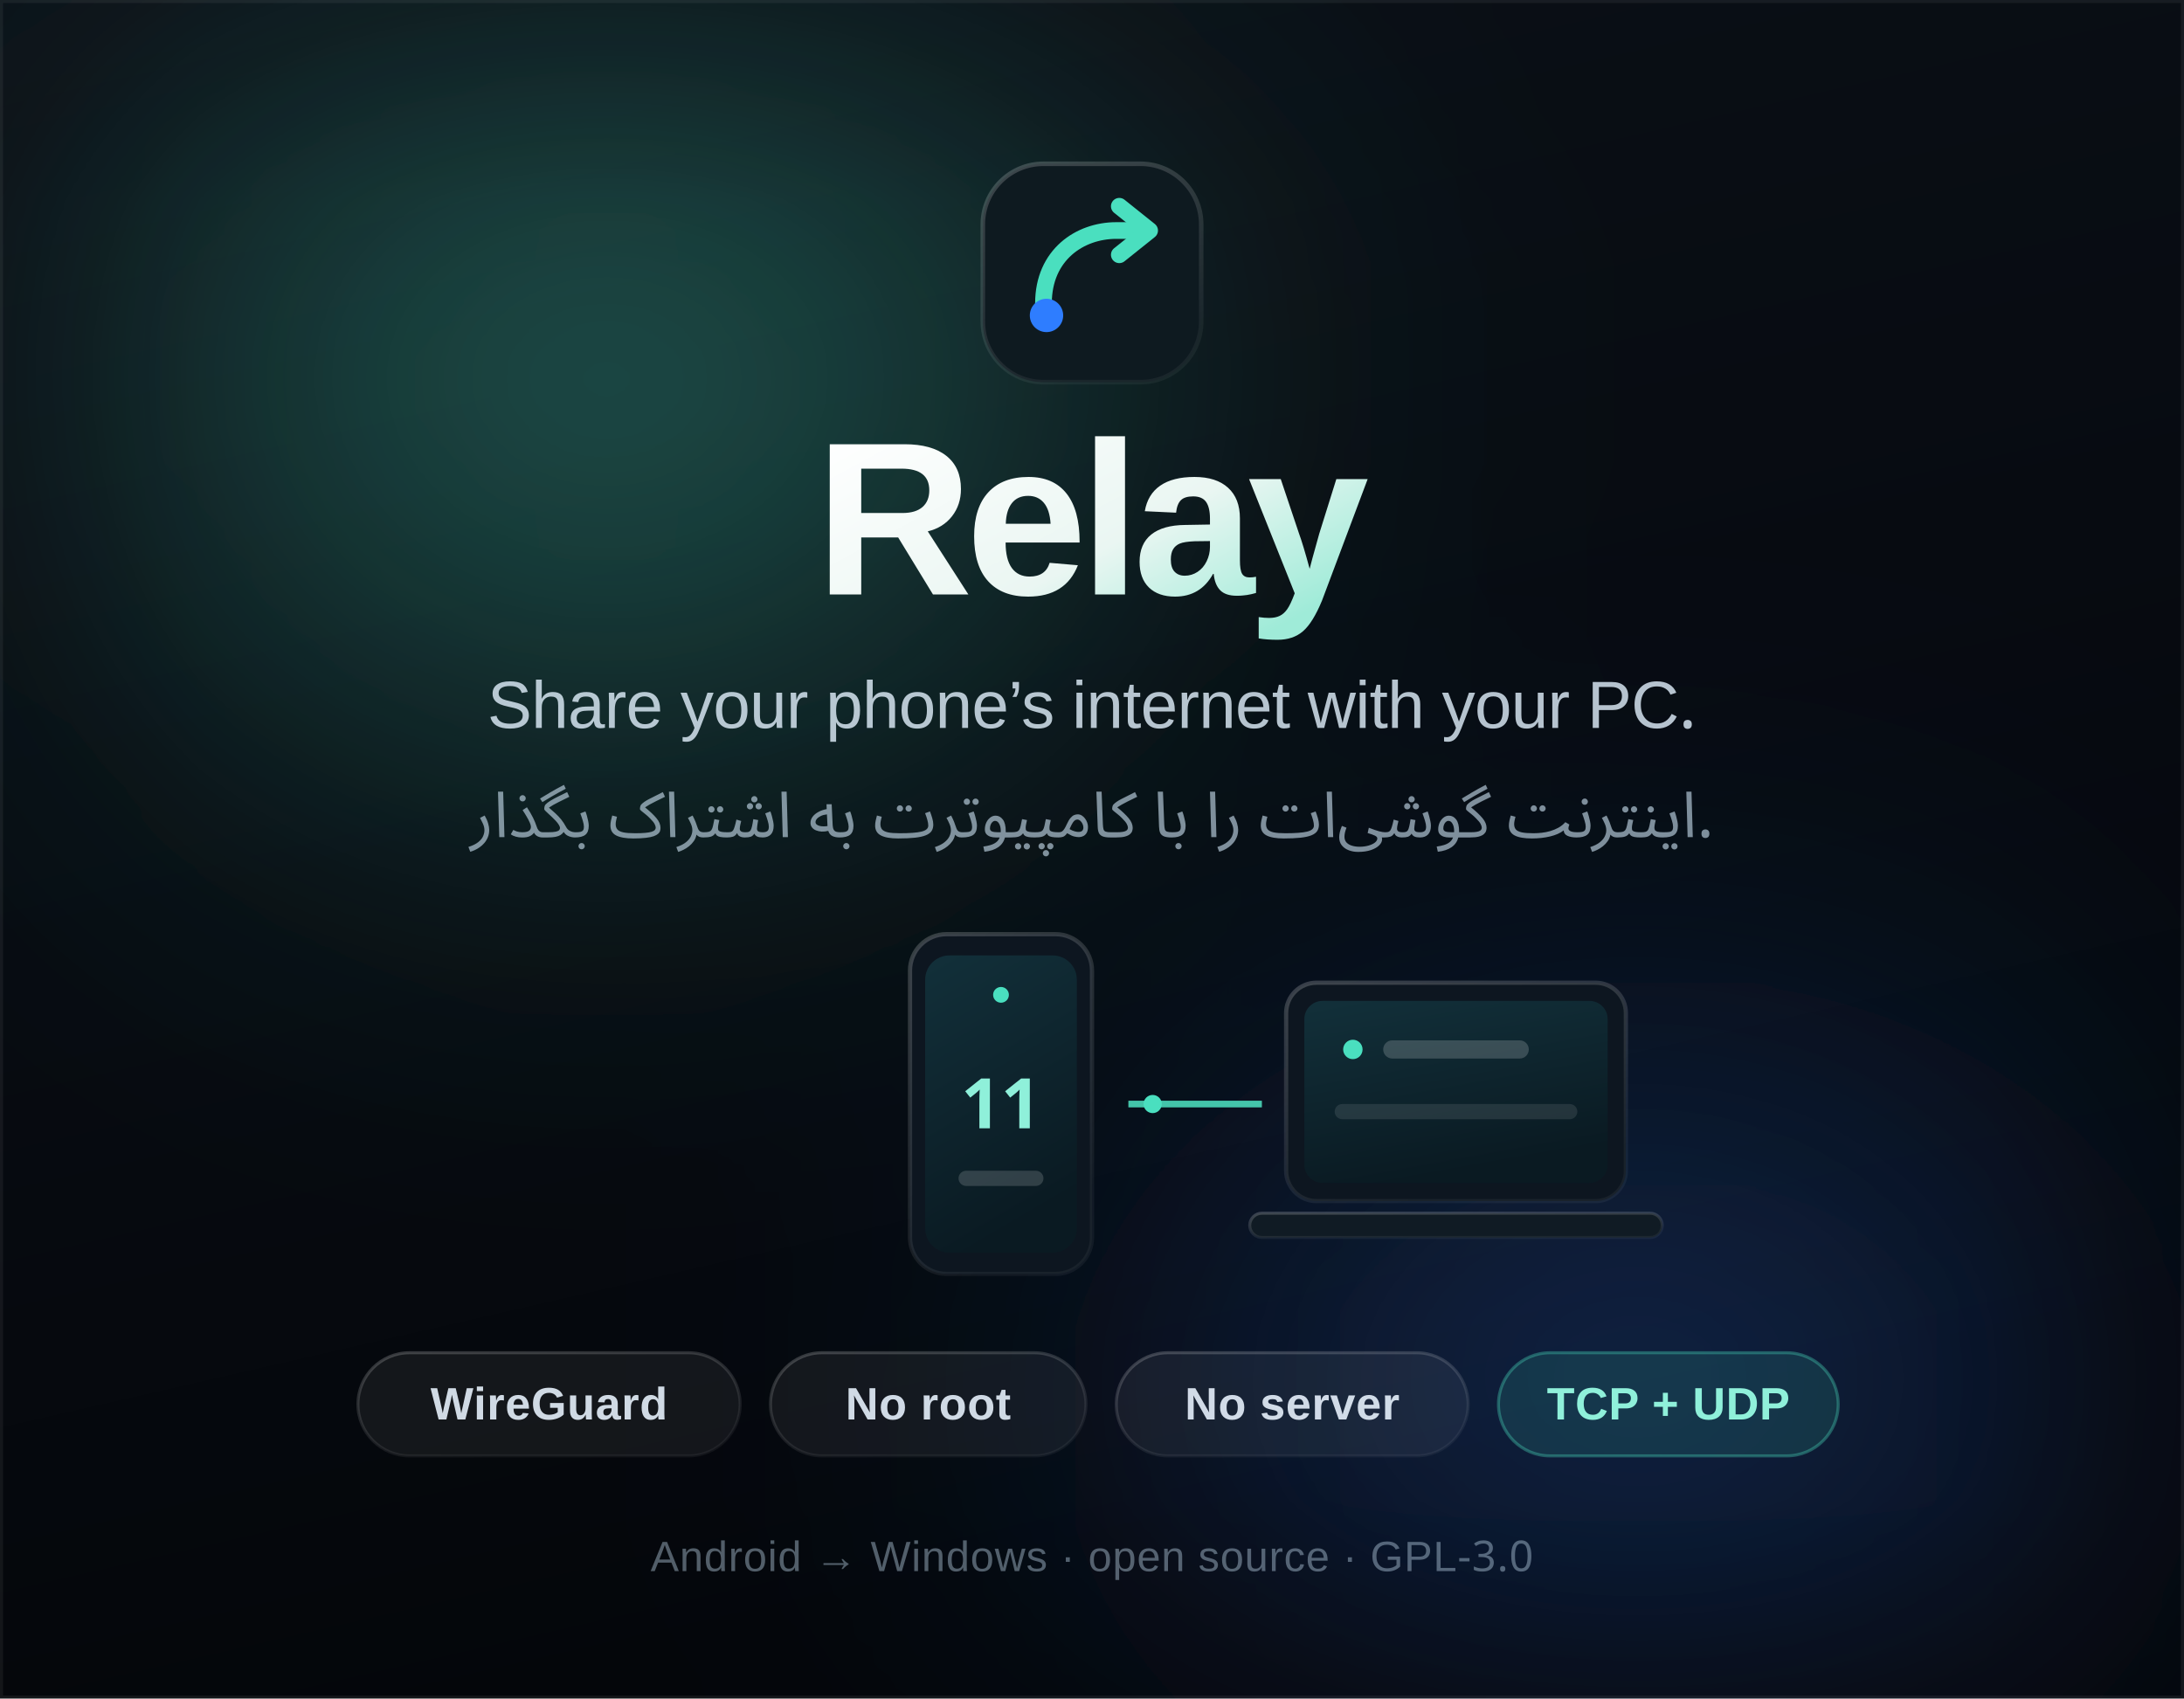
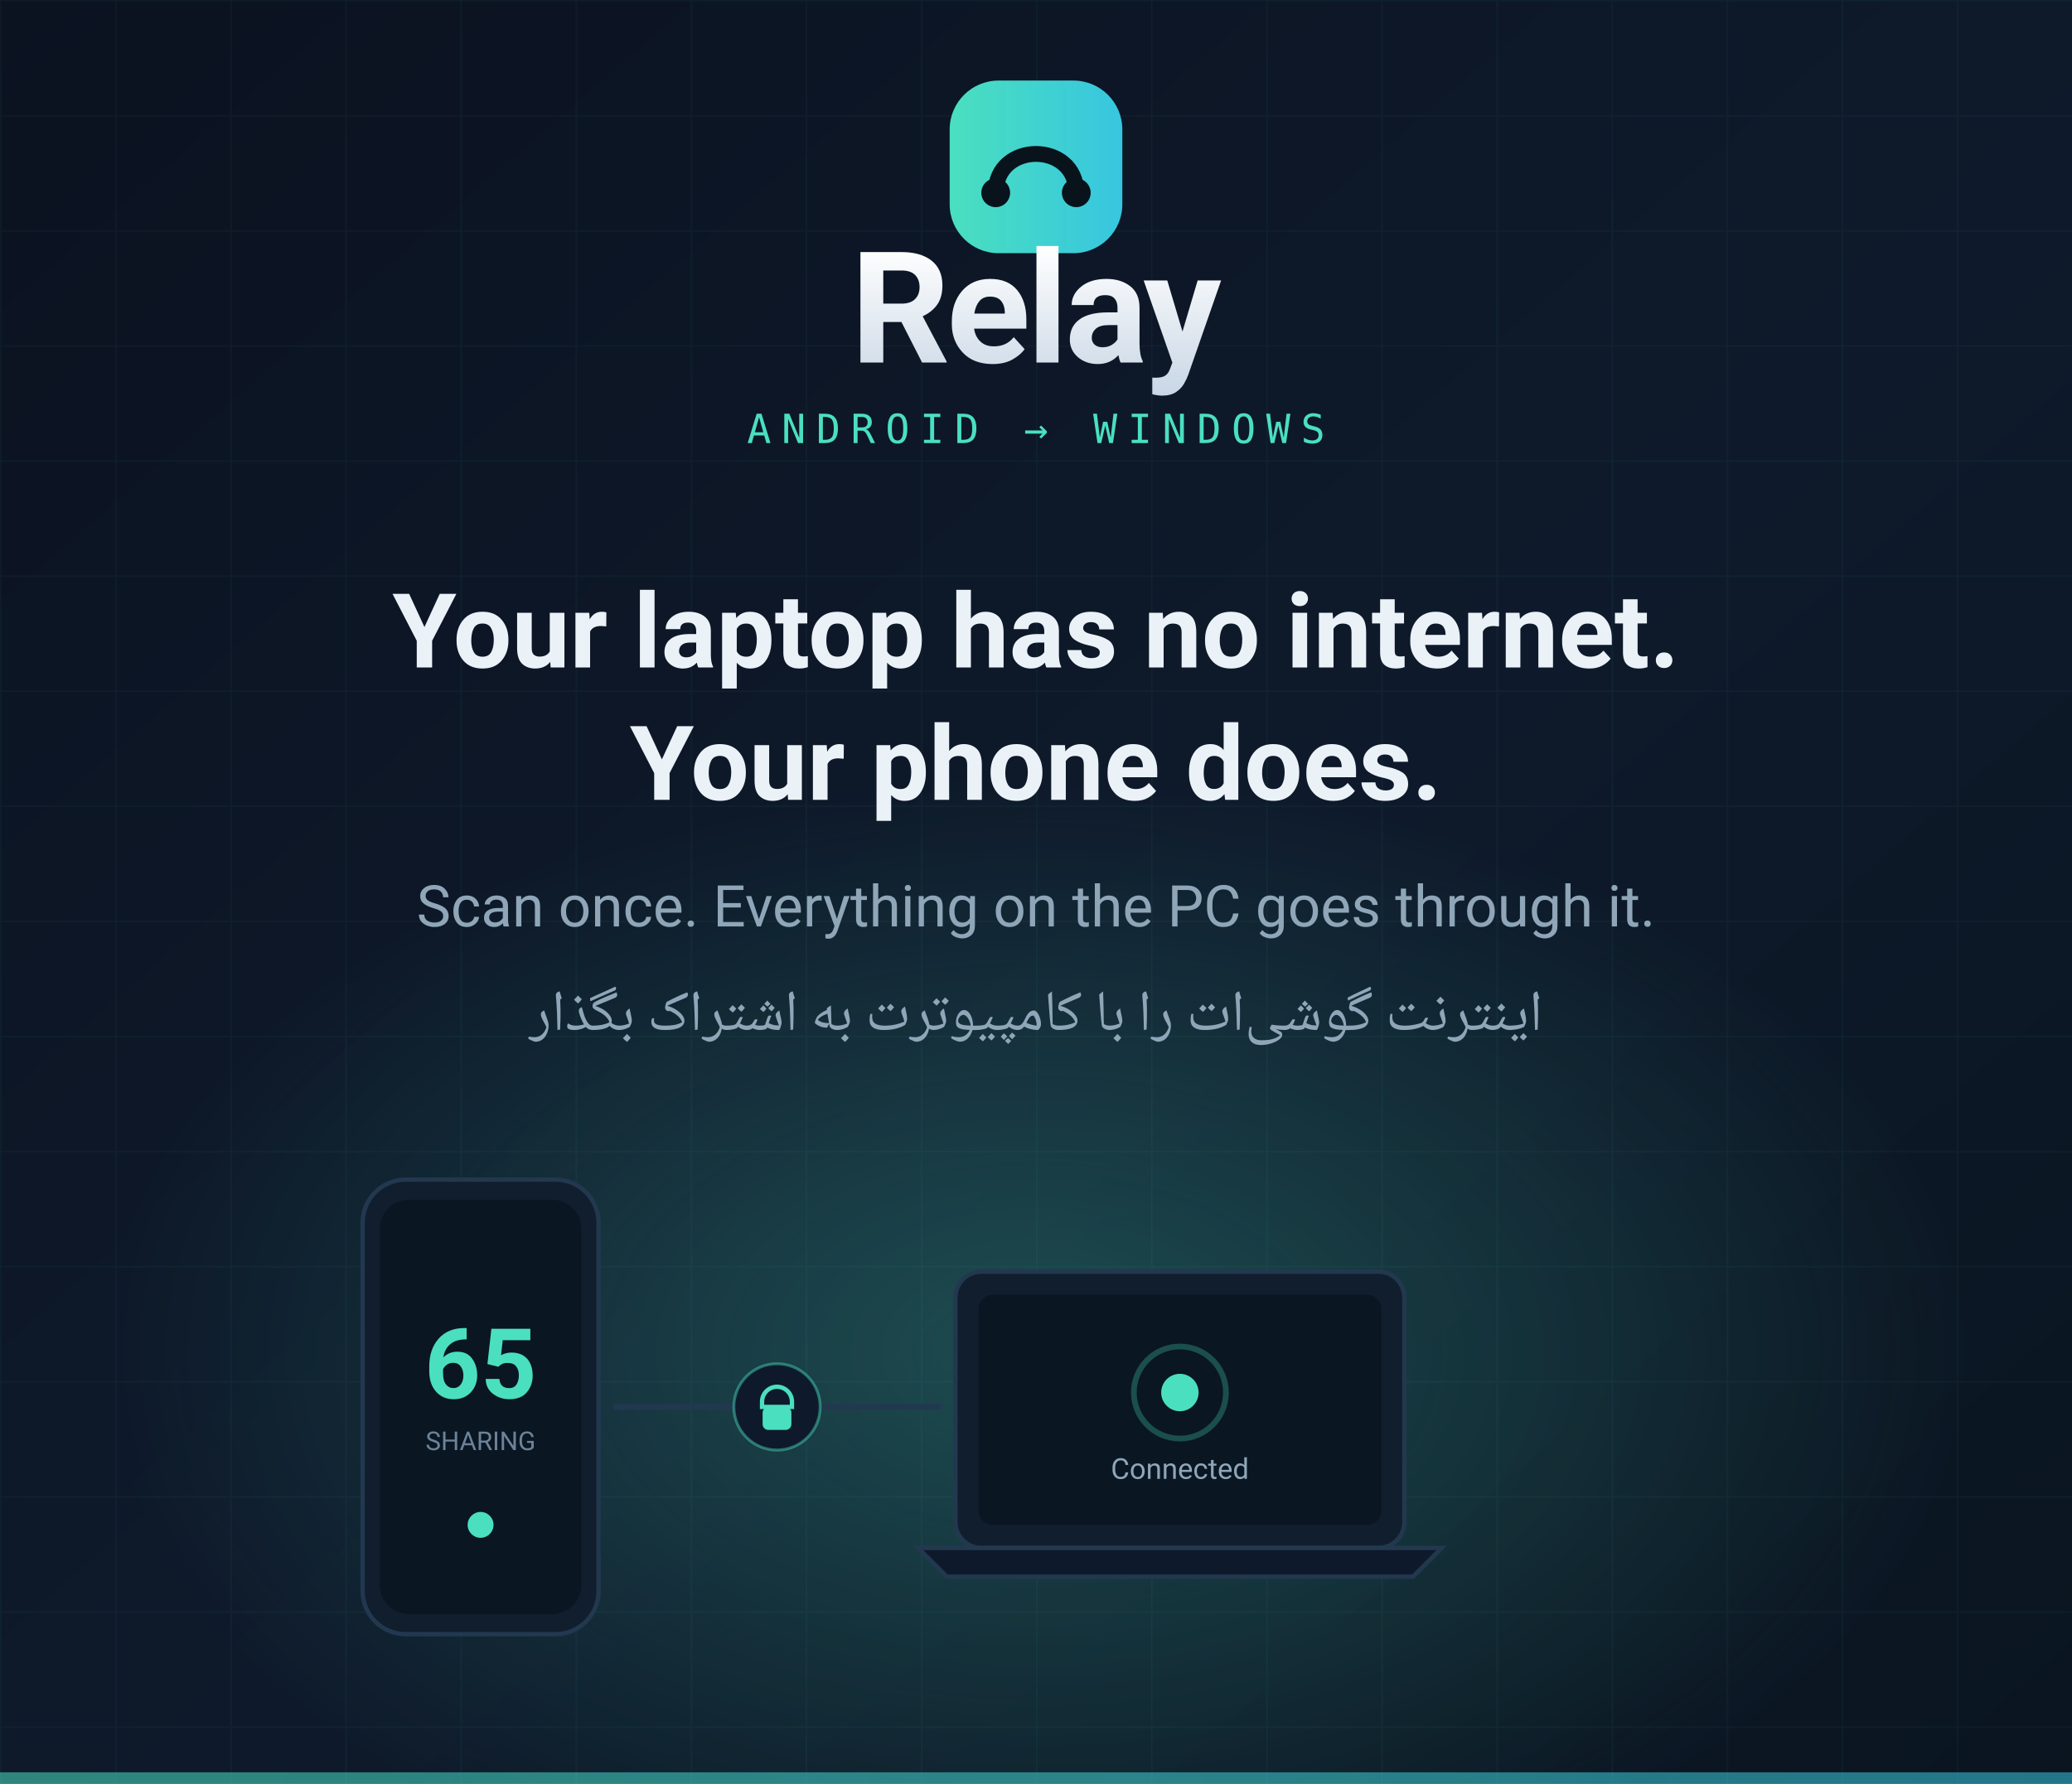
- <svg xmlns="http://www.w3.org/2000/svg" viewBox="0 0 720 560" width="720" height="560" role="img" aria-label="Relay — share your phone's internet with your PC over an encrypted WireGuard tunnel. اینترنت گوشی‌ات را با کامپیوترت به اشتراک بگذار.">
+ <svg xmlns="http://www.w3.org/2000/svg" viewBox="0 0 720 620" width="720" height="620" role="img" aria-label="Relay — share your phone's internet with your PC over an encrypted WireGuard tunnel. اینترنت گوشی‌ات را با کامپیوترت به اشتراک بگذار.">
  <defs>
-     <linearGradient id="mGround" x1="0" y1="0" x2="0.3" y2="1">
-       <stop offset="0" stop-color="#0B1017" />
-       <stop offset="0.55" stop-color="#070B11" />
-       <stop offset="1" stop-color="#04060A" />
+     <linearGradient id="ground" x1="0" y1="0" x2="1" y2="1">
+       <stop offset="0%" stop-color="#0B1220" />
+       <stop offset="55%" stop-color="#0E1A2B" />
+       <stop offset="100%" stop-color="#0A1520" />
    </linearGradient>
-     <radialGradient id="mGlowMint" cx="0.5" cy="0.5" r="0.5">
-       <stop offset="0" stop-color="#4ADFBF" stop-opacity="0.5" />
-       <stop offset="1" stop-color="#4ADFBF" stop-opacity="0" />
+     <linearGradient id="accent" x1="0" y1="0" x2="1" y2="0">
+       <stop offset="0%" stop-color="#4ADFBF" />
+       <stop offset="100%" stop-color="#37C6E0" />
+     </linearGradient>
+     <linearGradient id="wordmark" x1="0" y1="0" x2="0" y2="1">
+       <stop offset="0%" stop-color="#FFFFFF" />
+       <stop offset="100%" stop-color="#C8D6E5" />
+     </linearGradient>
+     <radialGradient id="glow" cx="50%" cy="50%" r="50%">
+       <stop offset="0%" stop-color="#4ADFBF" stop-opacity="0.26" />
+       <stop offset="100%" stop-color="#4ADFBF" stop-opacity="0" />
    </radialGradient>
-     <radialGradient id="mGlowBlue" cx="0.5" cy="0.5" r="0.5">
-       <stop offset="0" stop-color="#2E7DFF" stop-opacity="0.4" />
-       <stop offset="1" stop-color="#2E7DFF" stop-opacity="0" />
-     </radialGradient>
-     <linearGradient id="mWord" x1="0" y1="0" x2="1" y2="0.7">
-       <stop offset="0" stop-color="#FFFFFF" />
-       <stop offset="0.6" stop-color="#EAF6F2" />
-       <stop offset="1" stop-color="#9FEBD8" />
-     </linearGradient>
-     <linearGradient id="mEdge" x1="0" y1="0" x2="0.4" y2="1">
-       <stop offset="0" stop-color="#FFFFFF" stop-opacity="0.20" />
-       <stop offset="1" stop-color="#FFFFFF" stop-opacity="0.05" />
-     </linearGradient>
-     <linearGradient id="mScreen" x1="0" y1="0" x2="0.3" y2="1">
-       <stop offset="0" stop-color="#12303A" />
-       <stop offset="1" stop-color="#0A1A22" />
-     </linearGradient>
-     <linearGradient id="mBeam" x1="0" y1="0" x2="0" y2="1">
-       <stop offset="0" stop-color="#4ADFBF" stop-opacity="0" />
-       <stop offset="0.5" stop-color="#4ADFBF" stop-opacity="0.95" />
-       <stop offset="1" stop-color="#2E7DFF" stop-opacity="0" />
-     </linearGradient>
-     <filter id="mSoft" x="-60%" y="-60%" width="220%" height="220%">
-       <feGaussianBlur stdDeviation="70" />
-     </filter>
-     <style>
-       .mt { font-family: "Segoe UI", -apple-system, BlinkMacSystemFont, "SF Pro Display",
-                          "Vazirmatn", "Noto Sans Arabic", Tahoma, Arial, sans-serif; }
-     </style>
+     <pattern id="grid" width="40" height="40" patternUnits="userSpaceOnUse">
+       <path d="M40 0H0V40" fill="none" stroke="#4ADFBF" stroke-opacity="0.045" stroke-width="1" />
+     </pattern>
  </defs>
-   <rect width="720" height="560" fill="url(#mGround)" />
-   <g filter="url(#mSoft)" opacity="0.9">
-     <ellipse cx="200" cy="120" rx="230" ry="180" fill="url(#mGlowMint)" />
-     <ellipse cx="540" cy="470" rx="230" ry="180" fill="url(#mGlowBlue)" />
+   <rect width="720" height="620" fill="url(#ground)" />
+   <rect width="720" height="620" fill="url(#grid)" />
+   <ellipse cx="360" cy="470" rx="330" ry="200" fill="url(#glow)" />
+   <g transform="translate(360, 74)" text-anchor="middle">
+     <g transform="translate(-30, -46)">
+       <rect x="0" y="0" width="60" height="60" rx="17" fill="url(#accent)" />
+       <path d="M16 39 C 16 21, 44 21, 44 39" fill="none" stroke="#08131C" stroke-width="5.5" stroke-linecap="round" />
+       <circle cx="16" cy="39" r="5" fill="#08131C" />
+       <circle cx="44" cy="39" r="5" fill="#08131C" />
+     </g>
+     <text y="52" font-family="ui-sans-serif, -apple-system, 'Segoe UI', Roboto, Helvetica, Arial, sans-serif" font-size="54" font-weight="700" fill="url(#wordmark)" letter-spacing="-1.2">Relay</text>
+     <text y="80" font-family="ui-monospace, 'SF Mono', Menlo, Consolas, monospace" font-size="14" fill="#4ADFBF" letter-spacing="3.6">ANDROID → WINDOWS</text>
  </g>
-   <rect x="0.5" y="0.5" width="719" height="559" fill="none" stroke="#FFFFFF" stroke-opacity="0.06" />
-   <g class="mt" text-anchor="middle">
-     <g transform="translate(324, 54)">
-       <rect x="0" y="0" width="72" height="72" rx="20" fill="#0E1A20" stroke="url(#mEdge)" stroke-width="1.5" />
-       <path d="M20 46 C20 30, 32 22, 44 22 L52 22" fill="none" stroke="#4ADFBF" stroke-width="5.5" stroke-linecap="round" />
-       <path d="M45 14 L55 22 L45 30" fill="none" stroke="#4ADFBF" stroke-width="5.5" stroke-linecap="round" stroke-linejoin="round" />
-       <circle cx="21" cy="50" r="5.5" fill="#2E7DFF" />
+   <g transform="translate(360, 232)" text-anchor="middle" font-family="ui-sans-serif, -apple-system, 'Segoe UI', Roboto, Helvetica, Arial, sans-serif">
+     <text y="0" font-size="36" font-weight="600" fill="#EAF2F8">Your laptop has no internet.</text>
+     <text y="46" font-size="36" font-weight="600" fill="#EAF2F8">Your phone does.</text>
+     <text y="90" font-size="20" fill="#8FA6B8">Scan once. Everything on the PC goes through it.</text>
+     <text y="126" direction="rtl" font-family="Vazirmatn, 'Segoe UI', Tahoma, 'Noto Naskh Arabic', sans-serif" font-size="20" fill="#8FA6B8">اینترنت گوشی‌ات را با کامپیوترت به اشتراک بگذار</text>
+   </g>
+   <g transform="translate(126, 410)">
+     <g>
+       <rect x="0" y="0" width="82" height="158" rx="15" fill="#111E2E" stroke="#22384F" stroke-width="1.5" />
+       <rect x="6" y="7" width="70" height="144" rx="10" fill="#0A1622" />
+       <text x="41" y="76" text-anchor="middle" font-family="ui-sans-serif, -apple-system, 'Segoe UI', Roboto, sans-serif" font-size="34" font-weight="700" fill="#4ADFBF">65</text>
+       <text x="41" y="94" text-anchor="middle" font-family="ui-sans-serif, -apple-system, 'Segoe UI', Roboto, sans-serif" font-size="9" fill="#6C8399">SHARING</text>
+       <circle cx="41" cy="120" r="4.5" fill="#4ADFBF" />
    </g>
-     <text x="360" y="196" font-size="72" font-weight="700" letter-spacing="-2.4" fill="url(#mWord)">Relay</text>
-     <text x="360" y="240" font-size="22" font-weight="500" letter-spacing="-0.2" fill="#DCEBF7" fill-opacity="0.82">Share your phone’s internet with your PC.</text>
-     <text x="360" y="276" font-size="21" font-weight="500" fill="#CFE4F5" fill-opacity="0.6">اینترنت گوشی‌ات را با کامپیوترت به اشتراک بگذار.</text>
-     <g transform="translate(0, 8)">
-       <g transform="translate(300, 300)">
-         <rect x="0" y="0" width="60" height="112" rx="12" fill="#0D1620" stroke="url(#mEdge)" stroke-width="1.4" />
-         <rect x="5" y="7" width="50" height="98" rx="8" fill="url(#mScreen)" />
-         <circle cx="30" cy="20" r="2.6" fill="#4ADFBF" />
-         <text x="30" y="64" font-size="23" font-weight="700" fill="#8FF0DA">11</text>
-         <rect x="16" y="78" width="28" height="5" rx="2.5" fill="#FFFFFF" fill-opacity="0.16" />
-       </g>
-       <g>
-         <line x1="372" y1="356" x2="416" y2="356" stroke="#FFFFFF" stroke-opacity="0.10" stroke-width="2" />
-         <line x1="372" y1="356" x2="416" y2="356" stroke="#4ADFBF" stroke-opacity="0.85" stroke-width="2.2" />
-         <circle cx="380" cy="356" r="3" fill="#4ADFBF">
-           <animate attributeName="cx" values="376;412;376" dur="3.2s" repeatCount="indefinite" />
-           <animate attributeName="opacity" values="0;1;1;0" dur="3.2s" repeatCount="indefinite" />
-         </circle>
-       </g>
-       <g transform="translate(424, 316)">
-         <rect x="0" y="0" width="112" height="72" rx="10" fill="#0D1620" stroke="url(#mEdge)" stroke-width="1.4" />
-         <rect x="6" y="6" width="100" height="60" rx="6" fill="url(#mScreen)" />
-         <circle cx="22" cy="22" r="3.2" fill="#4ADFBF" />
-         <rect x="32" y="19" width="48" height="6" rx="3" fill="#FFFFFF" fill-opacity="0.18" />
-         <rect x="16" y="40" width="80" height="5" rx="2.5" fill="#FFFFFF" fill-opacity="0.10" />
-         <rect x="-12" y="76" width="136" height="8" rx="4" fill="#101B24" stroke="url(#mEdge)" stroke-width="1" />
+     <g transform="translate(82, 79)">
+       <path d="M6 0 H 118" stroke="#22384F" stroke-width="2" stroke-linecap="round" />
+       <path d="M6 0 H 118" stroke="url(#accent)" stroke-width="2" stroke-linecap="round" stroke-dasharray="9 11">
+         <animate attributeName="stroke-dashoffset" from="40" to="0" dur="1.6s" repeatCount="indefinite" />
+       </path>
+       <g transform="translate(62, 0)">
+         <circle r="15" fill="#0E1A2B" stroke="#4ADFBF" stroke-opacity="0.45" />
+         <path d="M0 -7 a 5.2 5.2 0 0 1 5.2 5.2 v 1.8 h -10.4 v -1.8 a 5.2 5.2 0 0 1 5.2 -5.2 z" fill="none" stroke="#4ADFBF" stroke-width="1.5" />
+         <rect x="-5" y="0" width="10" height="8" rx="2" fill="#4ADFBF" />
      </g>
    </g>
-     <g font-size="15" font-weight="600" letter-spacing="0.2">
-       <g>
-         <rect x="118" y="446" width="126" height="34" rx="17" fill="#FFFFFF" fill-opacity="0.06" stroke="url(#mEdge)" />
-         <text x="181" y="468" fill="#EAF4FF" fill-opacity="0.88">WireGuard</text>
-       </g>
-       <g>
-         <rect x="254" y="446" width="104" height="34" rx="17" fill="#FFFFFF" fill-opacity="0.06" stroke="url(#mEdge)" />
-         <text x="306" y="468" fill="#EAF4FF" fill-opacity="0.88">No root</text>
-       </g>
-       <g>
-         <rect x="368" y="446" width="116" height="34" rx="17" fill="#FFFFFF" fill-opacity="0.06" stroke="url(#mEdge)" />
-         <text x="426" y="468" fill="#EAF4FF" fill-opacity="0.88">No server</text>
-       </g>
-       <g>
-         <rect x="494" y="446" width="112" height="34" rx="17" fill="#4ADFBF" fill-opacity="0.13" stroke="#4ADFBF" stroke-opacity="0.34" />
-         <text x="550" y="468" fill="#8FF0DA">TCP + UDP</text>
-       </g>
+     <g transform="translate(206, 32)">
+       <rect x="0" y="0" width="156" height="96" rx="9" fill="#111E2E" stroke="#22384F" stroke-width="1.5" />
+       <rect x="8" y="8" width="140" height="80" rx="5" fill="#0A1622" />
+       <circle cx="78" cy="42" r="16" fill="none" stroke="#4ADFBF" stroke-opacity="0.28" stroke-width="2" />
+       <circle cx="78" cy="42" r="6.5" fill="#4ADFBF" />
+       <text x="78" y="72" text-anchor="middle" font-family="ui-sans-serif, -apple-system, 'Segoe UI', Roboto, sans-serif" font-size="10" fill="#8FA6B8">Connected</text>
+       <path d="M-13 96 H 169 l -10 10 H -3 Z" fill="#0E1A2B" stroke="#22384F" stroke-width="1.5" />
    </g>
-     <text x="360" y="518" font-size="14" font-weight="500" letter-spacing="0.25" fill="#BFD6EA" fill-opacity="0.42">Android → Windows · open source · GPL-3.0</text>
  </g>
+   <rect x="0" y="616" width="720" height="4" fill="url(#accent)" opacity="0.55" />
</svg>
